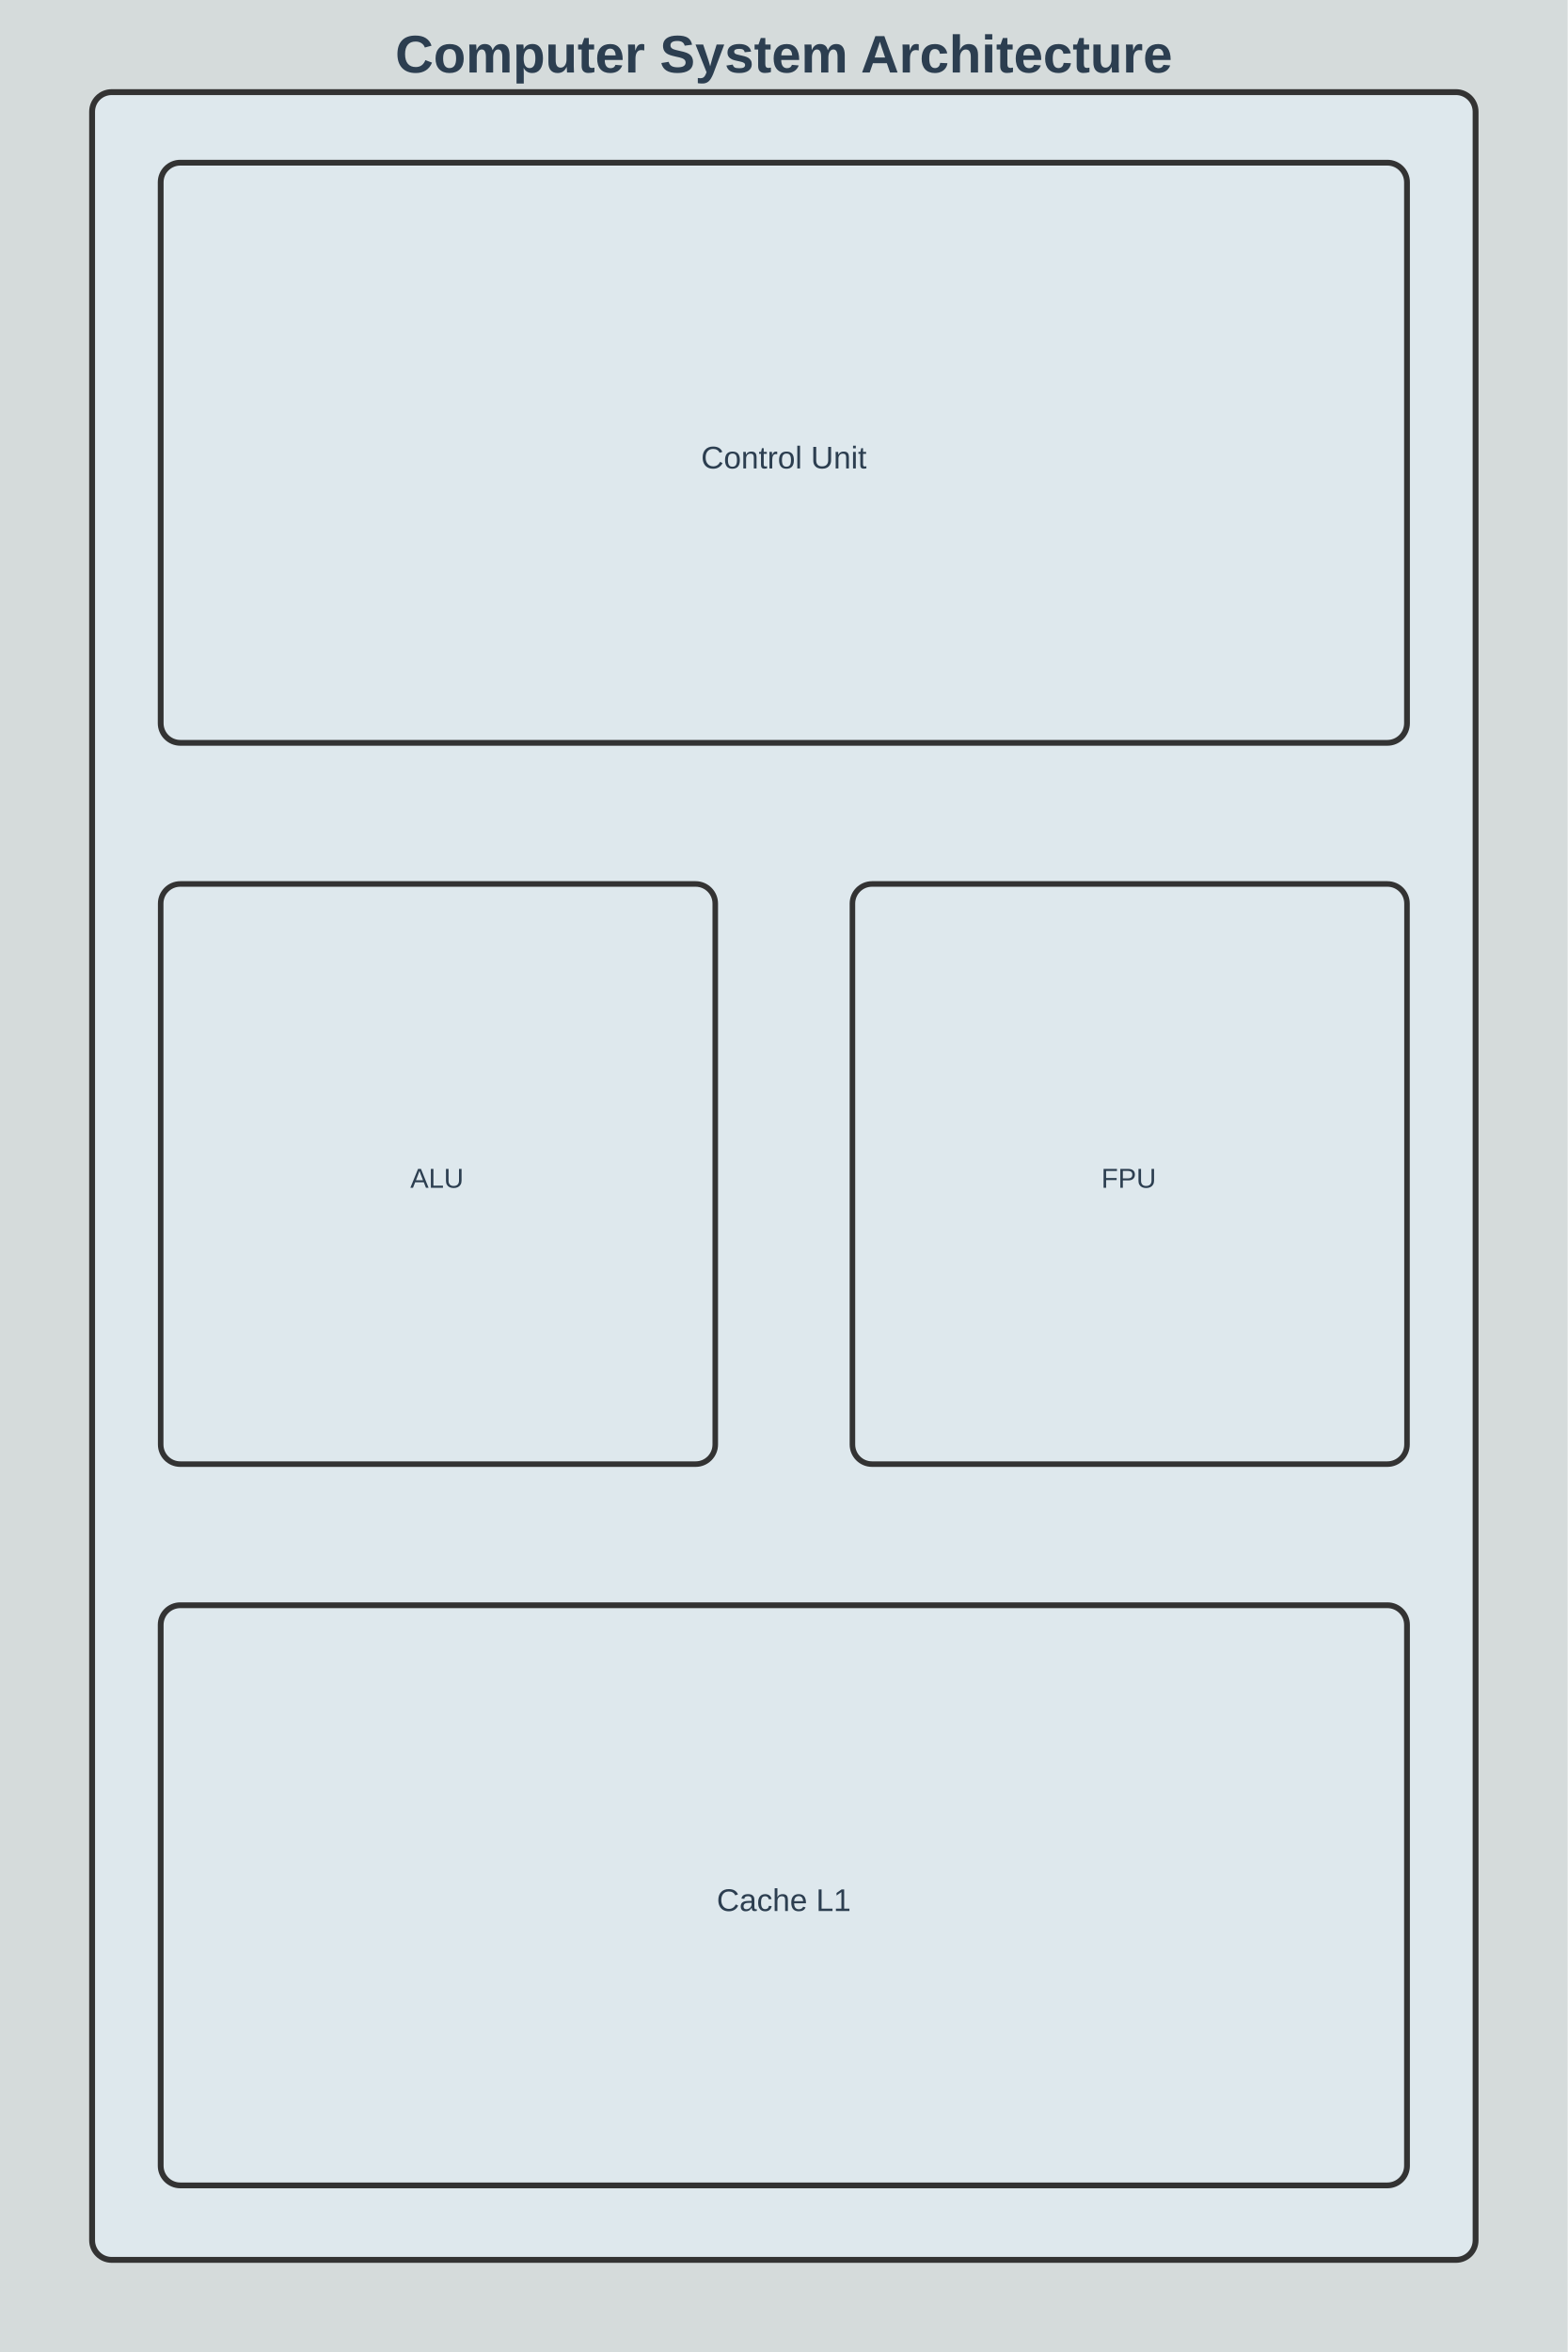
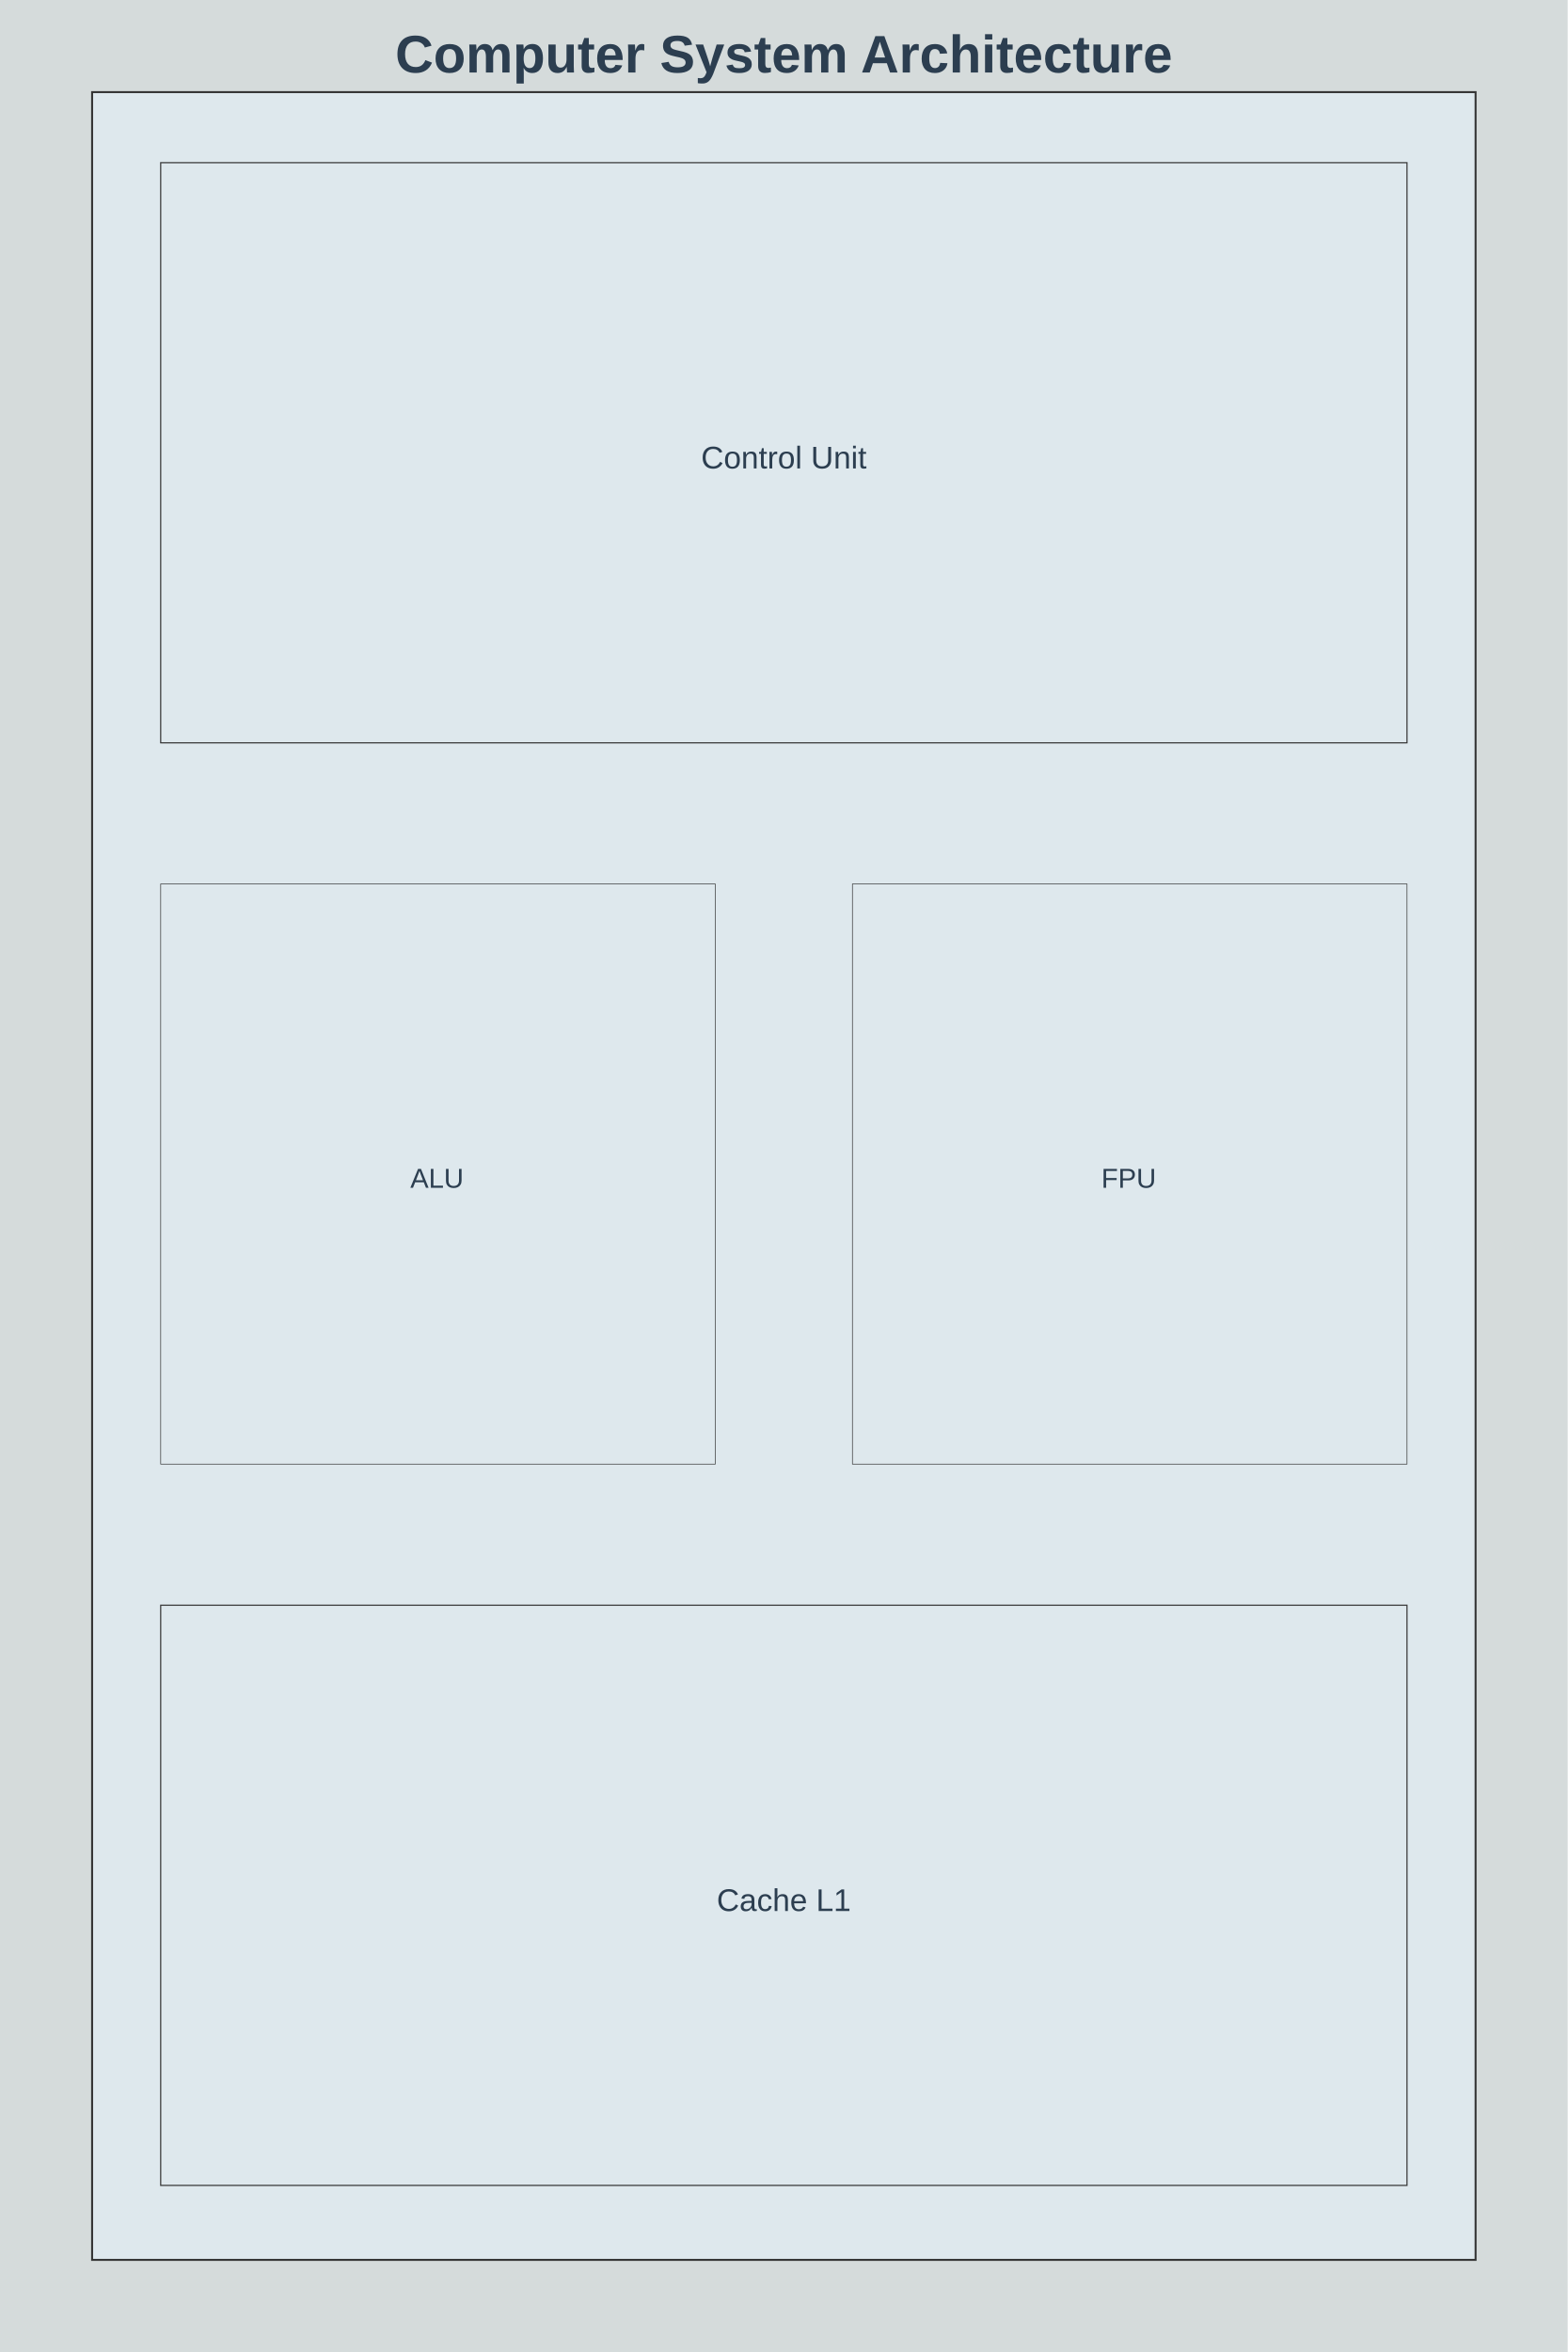
<svg xmlns="http://www.w3.org/2000/svg" height="1200" viewBox="0 0 800 1200" width="800">
  <rect fill="#D5DBDB" height="100%" width="100%" />
-   <rect fill="#DEE8ED" height="1106" rx="10" ry="10" stroke="#333" stroke-width="3" width="706" x="47" y="47" />
-   <rect fill="transparent" height="296" rx="10" ry="10" stroke="#333" stroke-width="2.96" width="636" x="82" y="83" />
-   <rect fill="transparent" height="296" rx="10" ry="10" stroke="#333" stroke-width="2.83" width="283" x="82" y="451" />
-   <rect fill="transparent" height="296" rx="10" ry="10" stroke="#333" stroke-width="2.83" width="283" x="435" y="451" />
-   <rect fill="transparent" height="296" rx="10" ry="10" stroke="#333" stroke-width="2.96" width="636" x="82" y="819" />
+   <rect fill="#DEE8ED" height="1106" stroke="#333" stroke-width="1" width="706" x="47" y="47" />
+   <rect fill="transparent" height="296" stroke="#333" stroke-width="0.584" width="636" x="82" y="83" />
+   <rect fill="transparent" height="296" stroke="#333" stroke-width="0.334" width="283" x="82" y="451" />
+   <rect fill="transparent" height="296" stroke="#333" stroke-width="0.334" width="283" x="435" y="451" />
+   <rect fill="transparent" height="296" stroke="#333" stroke-width="0.584" width="636" x="82" y="819" />
  <text dominant-baseline="auto" fill="#2C3E50" font-family="Arial, sans-serif" font-size="16" text-anchor="middle" x="400" y="239">
Control Unit
</text>
  <text dominant-baseline="auto" fill="#2C3E50" font-family="Arial, sans-serif" font-size="14" text-anchor="middle" x="223" y="606">
ALU
</text>
  <text dominant-baseline="auto" fill="#2C3E50" font-family="Arial, sans-serif" font-size="14" text-anchor="middle" x="576" y="606">
FPU
</text>
  <text dominant-baseline="auto" fill="#2C3E50" font-family="Arial, sans-serif" font-size="16" text-anchor="middle" x="400" y="975">
Cache L1
</text>
+   <defs>
+     <marker id="arrowhead" markerHeight="10" markerUnits="strokeWidth" markerWidth="10" orient="auto" refX="9" refY="3">
+       <polygon fill="#333" points="0,0 0,6 9,3" />
+     </marker>
+   </defs>
  <text fill="#2C3E50" font-family="Arial, sans-serif" font-size="27" font-weight="bold" text-anchor="middle" x="400" y="37">
Computer System Architecture
</text>
</svg>
